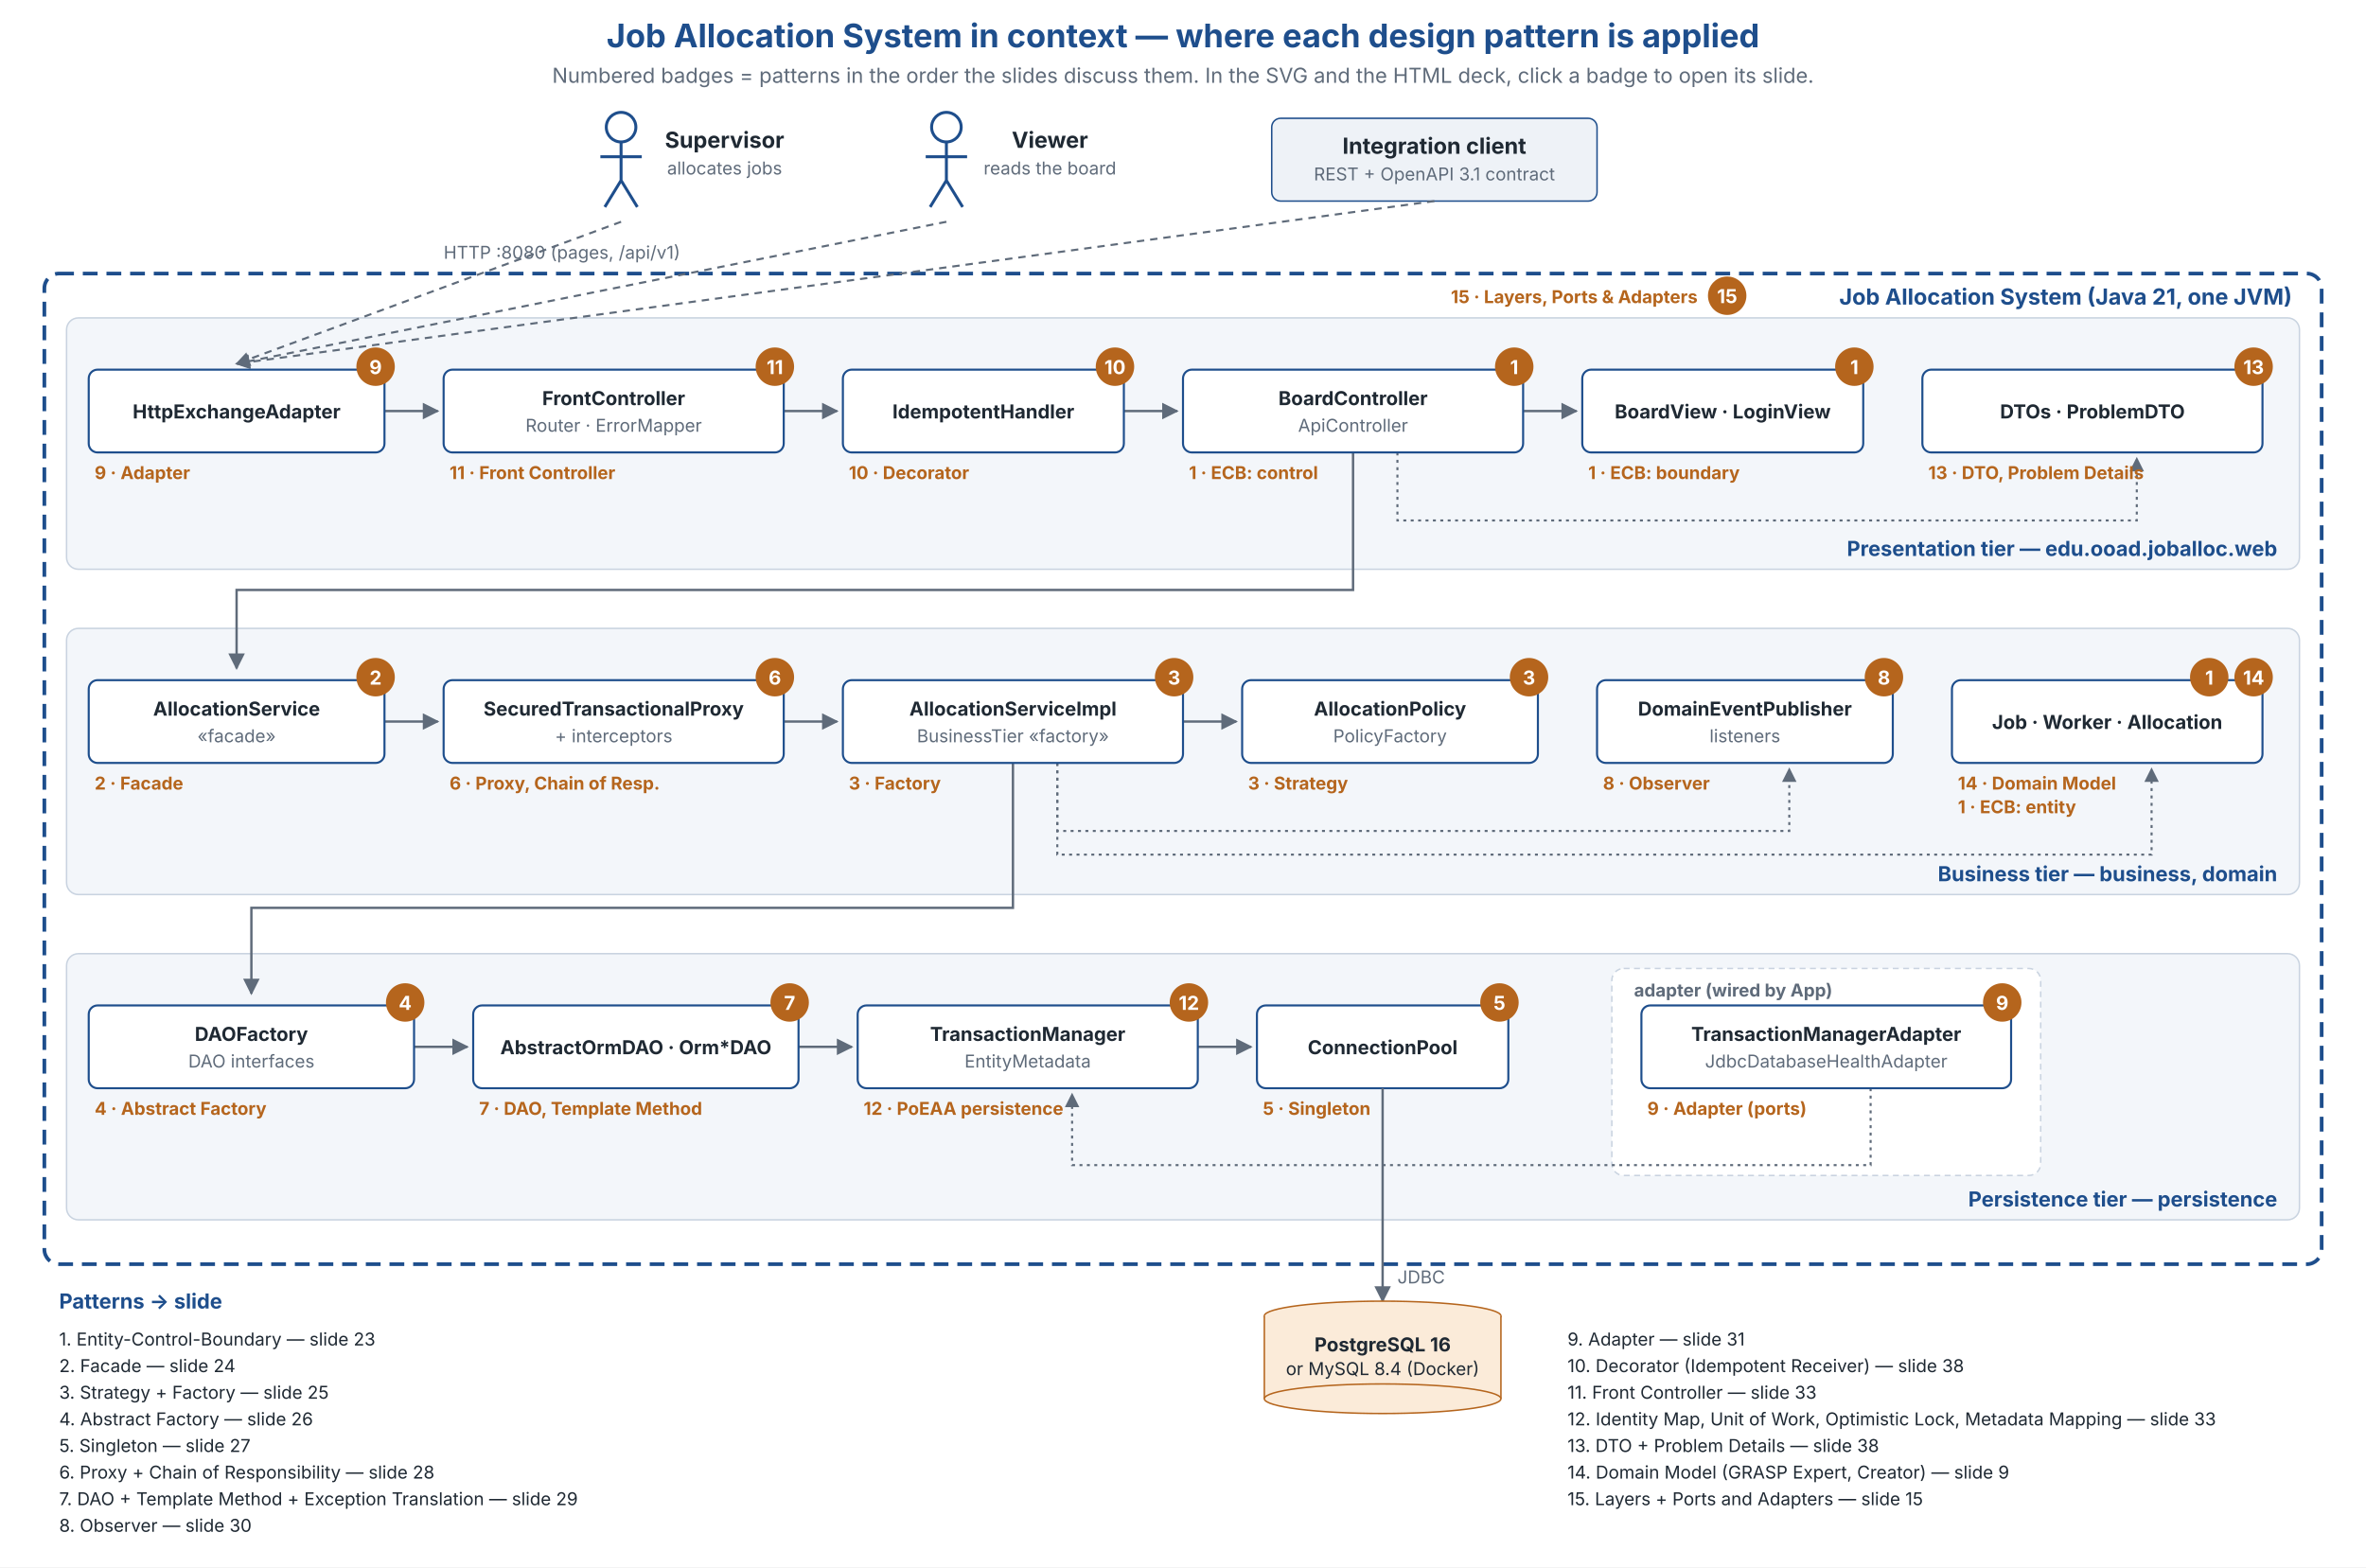
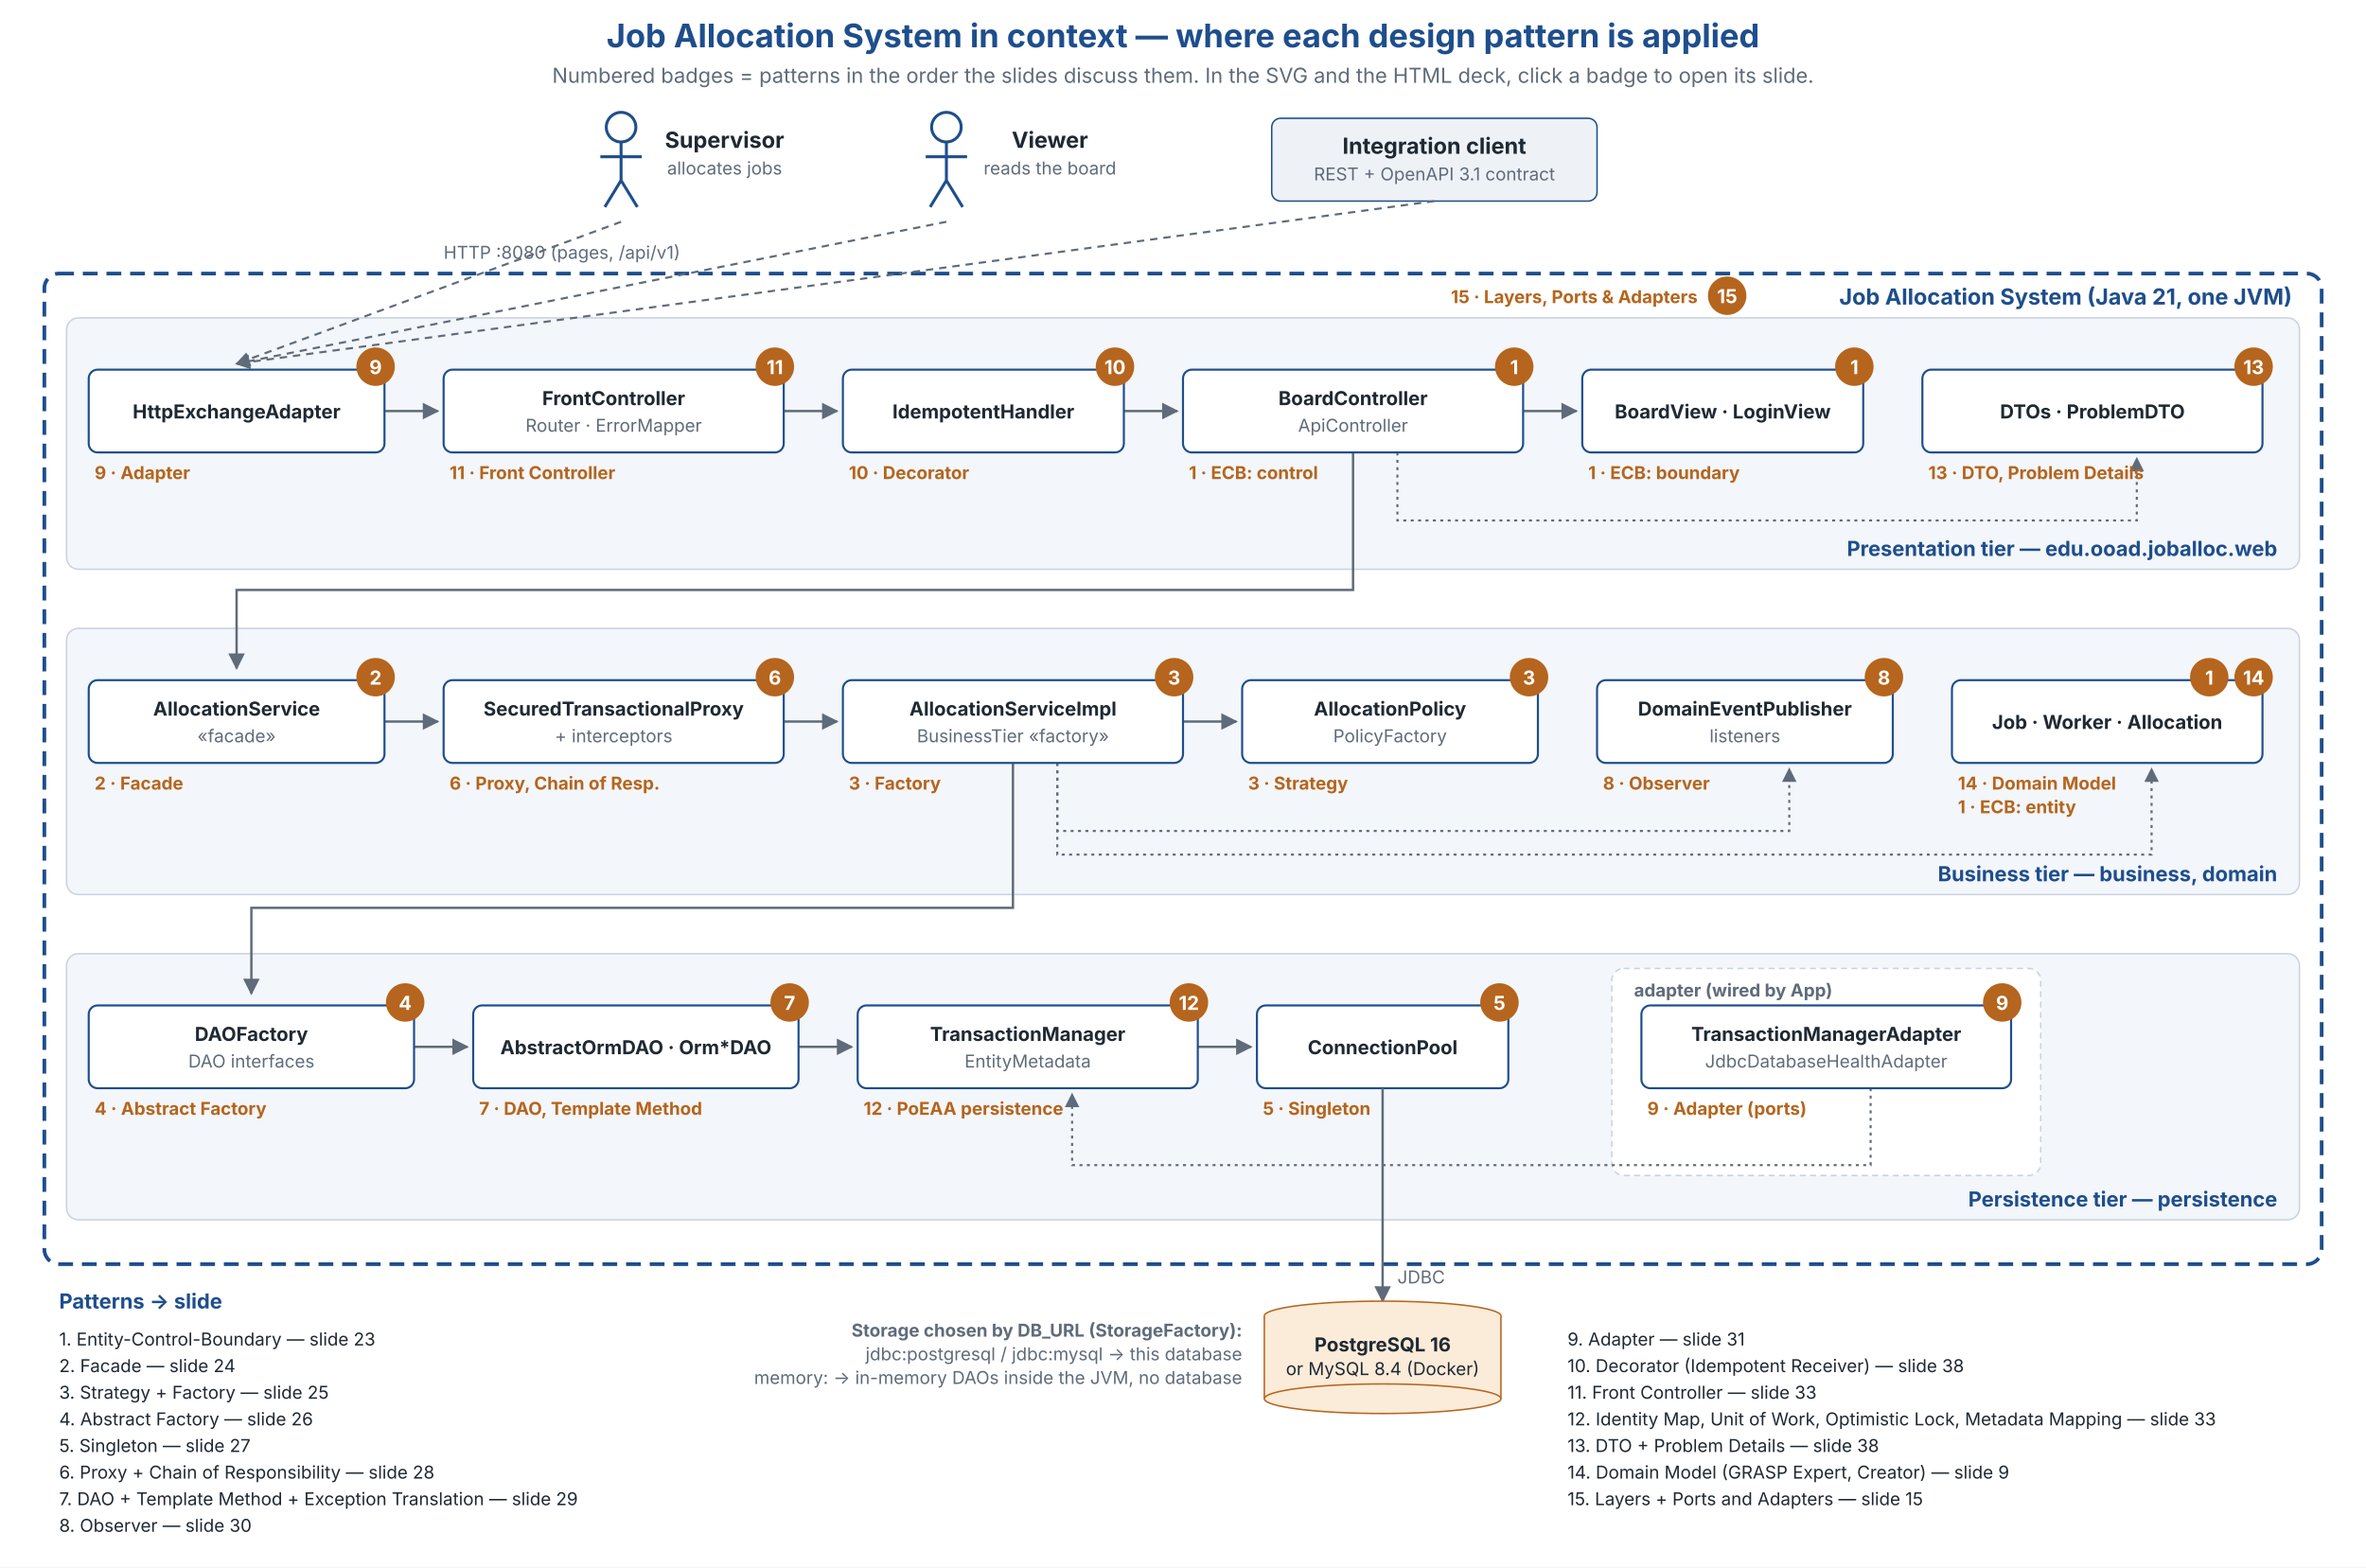
<svg xmlns="http://www.w3.org/2000/svg" viewBox="0 0 1600 1060" width="1600" height="1060">
  <defs>
    <marker id="arrow" viewBox="0 0 10 10" refX="9" refY="5" markerWidth="7" markerHeight="7" orient="auto-start-reverse">
      <path d="M0,0 L10,5 L0,10 z" fill="#5F6B7A" />
    </marker>
  </defs>
  <rect width="1600" height="1060" fill="#FFFFFF" />
  <text x="800.0" y="32" font-family="Inter, 'Helvetica Neue', Helvetica, Arial, sans-serif" font-size="22" font-weight="bold" fill="#1E4E8C" text-anchor="middle">Job Allocation System in context — where each design pattern is applied</text>
  <text x="800.0" y="56" font-family="Inter, 'Helvetica Neue', Helvetica, Arial, sans-serif" font-size="14" font-weight="normal" fill="#5F6B7A" text-anchor="middle">Numbered badges = patterns in the order the slides discuss them. In the SVG and the HTML deck, click a badge to open its slide.</text>
  <g stroke="#1E4E8C" stroke-width="2" fill="none">
    <circle cx="420" cy="86" r="10" />
    <path d="M420,96 L420,122 M406,106 L434,106 M420,122 L409,140 M420,122 L431,140" />
  </g>
  <text x="490" y="100" font-family="Inter, 'Helvetica Neue', Helvetica, Arial, sans-serif" font-size="15" font-weight="bold" fill="#1F2933" text-anchor="middle">Supervisor</text>
  <text x="490" y="118" font-family="Inter, 'Helvetica Neue', Helvetica, Arial, sans-serif" font-size="12" font-weight="normal" fill="#5F6B7A" text-anchor="middle">allocates jobs</text>
  <g stroke="#1E4E8C" stroke-width="2" fill="none">
    <circle cx="640" cy="86" r="10" />
    <path d="M640,96 L640,122 M626,106 L654,106 M640,122 L629,140 M640,122 L651,140" />
  </g>
  <text x="710" y="100" font-family="Inter, 'Helvetica Neue', Helvetica, Arial, sans-serif" font-size="15" font-weight="bold" fill="#1F2933" text-anchor="middle">Viewer</text>
  <text x="710" y="118" font-family="Inter, 'Helvetica Neue', Helvetica, Arial, sans-serif" font-size="12" font-weight="normal" fill="#5F6B7A" text-anchor="middle">reads the board</text>
  <rect x="860" y="80" width="220" height="56" rx="6" fill="#EEF2F7" stroke="#1E4E8C" />
  <text x="970" y="104" font-family="Inter, 'Helvetica Neue', Helvetica, Arial, sans-serif" font-size="15" font-weight="bold" fill="#1F2933" text-anchor="middle">Integration client</text>
  <text x="970" y="122" font-family="Inter, 'Helvetica Neue', Helvetica, Arial, sans-serif" font-size="12" font-weight="normal" fill="#5F6B7A" text-anchor="middle">REST + OpenAPI 3.1 contract</text>
  <rect x="30" y="185" width="1540" height="670" rx="10" fill="none" stroke="#1E4E8C" stroke-width="2.5" stroke-dasharray="10,6" />
  <text x="1550" y="206" font-family="Inter, 'Helvetica Neue', Helvetica, Arial, sans-serif" font-size="15" font-weight="bold" fill="#1E4E8C" text-anchor="end">Job Allocation System (Java 21, one JVM)</text>
  <a href="../../build/ooad-3tier-patterns.html#15" target="_top">
    <circle cx="1168" cy="200" r="13" fill="#B5651D" />
    <text x="1168" y="205" font-family="Inter, 'Helvetica Neue', Helvetica, Arial, sans-serif" font-size="13" font-weight="bold" fill="#FFFFFF" text-anchor="middle">15</text>
  </a>
  <a href="../../build/ooad-3tier-patterns.html#15" target="_top">
    <text x="1148" y="205" font-family="Inter, 'Helvetica Neue', Helvetica, Arial, sans-serif" font-size="12" font-weight="bold" fill="#B5651D" text-anchor="end">15 · Layers, Ports &amp; Adapters</text>
  </a>
  <rect x="45" y="215" width="1510" height="170" rx="8" fill="#F3F6FA" stroke="#C9D3E0" />
  <text x="1540" y="376" font-family="Inter, 'Helvetica Neue', Helvetica, Arial, sans-serif" font-size="14" font-weight="bold" fill="#1E4E8C" text-anchor="end">Presentation tier — edu.ooad.joballoc.web</text>
  <rect x="45" y="425" width="1510" height="180" rx="8" fill="#F3F6FA" stroke="#C9D3E0" />
  <text x="1540" y="596" font-family="Inter, 'Helvetica Neue', Helvetica, Arial, sans-serif" font-size="14" font-weight="bold" fill="#1E4E8C" text-anchor="end">Business tier — business, domain</text>
  <rect x="45" y="645" width="1510" height="180" rx="8" fill="#F3F6FA" stroke="#C9D3E0" />
  <text x="1540" y="816" font-family="Inter, 'Helvetica Neue', Helvetica, Arial, sans-serif" font-size="14" font-weight="bold" fill="#1E4E8C" text-anchor="end">Persistence tier — persistence</text>
  <rect x="1090" y="655" width="290" height="140" rx="8" fill="#FFFFFF" stroke="#C9D3E0" stroke-dasharray="4,3" />
  <text x="1105" y="674" font-family="Inter, 'Helvetica Neue', Helvetica, Arial, sans-serif" font-size="12" font-weight="bold" fill="#5F6B7A" text-anchor="start">adapter (wired by App)</text>
  <path d="M260,278.0 L296,278.0" fill="none" stroke="#5F6B7A" stroke-width="1.6" marker-end="url(#arrow)" />
  <path d="M530,278.0 L566,278.0" fill="none" stroke="#5F6B7A" stroke-width="1.6" marker-end="url(#arrow)" />
  <path d="M760,278.0 L796,278.0" fill="none" stroke="#5F6B7A" stroke-width="1.6" marker-end="url(#arrow)" />
  <path d="M1030,278.0 L1066,278.0" fill="none" stroke="#5F6B7A" stroke-width="1.6" marker-end="url(#arrow)" />
  <path d="M260,488.0 L296,488.0" fill="none" stroke="#5F6B7A" stroke-width="1.6" marker-end="url(#arrow)" />
  <path d="M530,488.0 L566,488.0" fill="none" stroke="#5F6B7A" stroke-width="1.6" marker-end="url(#arrow)" />
  <path d="M800,488.0 L836,488.0" fill="none" stroke="#5F6B7A" stroke-width="1.6" marker-end="url(#arrow)" />
  <path d="M280,708.0 L316,708.0" fill="none" stroke="#5F6B7A" stroke-width="1.6" marker-end="url(#arrow)" />
  <path d="M540,708.0 L576,708.0" fill="none" stroke="#5F6B7A" stroke-width="1.6" marker-end="url(#arrow)" />
  <path d="M810,708.0 L846,708.0" fill="none" stroke="#5F6B7A" stroke-width="1.6" marker-end="url(#arrow)" />
  <path d="M915.0,306 L915.0,399.0 L160.0,399.0 L160.0,452" fill="none" stroke="#5F6B7A" stroke-width="1.6" marker-end="url(#arrow)" />
  <path d="M685.0,516 L685.0,614.0 L170.0,614.0 L170.0,672" fill="none" stroke="#5F6B7A" stroke-width="1.6" marker-end="url(#arrow)" />
  <path d="M945.0,306 L945.0,352 L1445.0,352 L1445.0,310" fill="none" stroke="#5F6B7A" stroke-width="1.4" stroke-dasharray="2,3" marker-end="url(#arrow)" />
  <path d="M715.0,516 L715.0,562 L1210.0,562 L1210.0,520" fill="none" stroke="#5F6B7A" stroke-width="1.4" stroke-dasharray="2,3" marker-end="url(#arrow)" />
  <path d="M715.0,516 L715.0,578 L1455.0,578 L1455.0,520" fill="none" stroke="#5F6B7A" stroke-width="1.4" stroke-dasharray="2,3" marker-end="url(#arrow)" />
  <path d="M1265.0,736 L1265.0,788 L725.0,788 L725.0,740" fill="none" stroke="#5F6B7A" stroke-width="1.4" stroke-dasharray="2,3" marker-end="url(#arrow)" />
  <path d="M420,150 L160,246" fill="none" stroke="#5F6B7A" stroke-width="1.4" stroke-dasharray="5,4" marker-end="url(#arrow)" />
  <path d="M640,150 L160,246" fill="none" stroke="#5F6B7A" stroke-width="1.4" stroke-dasharray="5,4" marker-end="url(#arrow)" />
  <path d="M970,136 L160,246" fill="none" stroke="#5F6B7A" stroke-width="1.4" stroke-dasharray="5,4" marker-end="url(#arrow)" />
  <text x="300" y="175" font-family="Inter, 'Helvetica Neue', Helvetica, Arial, sans-serif" font-size="12" font-weight="normal" fill="#5F6B7A" text-anchor="start">HTTP :8080 (pages, /api/v1)</text>
  <rect x="60" y="250" width="200" height="56" rx="6" fill="#FFFFFF" stroke="#1E4E8C" stroke-width="1.4" />
  <text x="160.0" y="283.0" font-family="Inter, 'Helvetica Neue', Helvetica, Arial, sans-serif" font-size="13" font-weight="bold" fill="#1F2933" text-anchor="middle">HttpExchangeAdapter</text>
  <a href="../../build/ooad-3tier-patterns.html#31" target="_top">
    <circle cx="254" cy="248" r="13" fill="#B5651D" />
    <text x="254" y="253" font-family="Inter, 'Helvetica Neue', Helvetica, Arial, sans-serif" font-size="13" font-weight="bold" fill="#FFFFFF" text-anchor="middle">9</text>
  </a>
  <a href="../../build/ooad-3tier-patterns.html#31" target="_top">
    <text x="64" y="324" font-family="Inter, 'Helvetica Neue', Helvetica, Arial, sans-serif" font-size="12" font-weight="bold" fill="#B5651D" text-anchor="start">9 · Adapter</text>
  </a>
  <rect x="300" y="250" width="230" height="56" rx="6" fill="#FFFFFF" stroke="#1E4E8C" stroke-width="1.4" />
  <text x="415.0" y="274.0" font-family="Inter, 'Helvetica Neue', Helvetica, Arial, sans-serif" font-size="13" font-weight="bold" fill="#1F2933" text-anchor="middle">FrontController</text>
  <text x="415.0" y="292.0" font-family="Inter, 'Helvetica Neue', Helvetica, Arial, sans-serif" font-size="12" font-weight="normal" fill="#5F6B7A" text-anchor="middle">Router · ErrorMapper</text>
  <a href="../../build/ooad-3tier-patterns.html#33" target="_top">
    <circle cx="524" cy="248" r="13" fill="#B5651D" />
    <text x="524" y="253" font-family="Inter, 'Helvetica Neue', Helvetica, Arial, sans-serif" font-size="13" font-weight="bold" fill="#FFFFFF" text-anchor="middle">11</text>
  </a>
  <a href="../../build/ooad-3tier-patterns.html#33" target="_top">
    <text x="304" y="324" font-family="Inter, 'Helvetica Neue', Helvetica, Arial, sans-serif" font-size="12" font-weight="bold" fill="#B5651D" text-anchor="start">11 · Front Controller</text>
  </a>
  <rect x="570" y="250" width="190" height="56" rx="6" fill="#FFFFFF" stroke="#1E4E8C" stroke-width="1.4" />
  <text x="665.0" y="283.0" font-family="Inter, 'Helvetica Neue', Helvetica, Arial, sans-serif" font-size="13" font-weight="bold" fill="#1F2933" text-anchor="middle">IdempotentHandler</text>
  <a href="../../build/ooad-3tier-patterns.html#38" target="_top">
    <circle cx="754" cy="248" r="13" fill="#B5651D" />
    <text x="754" y="253" font-family="Inter, 'Helvetica Neue', Helvetica, Arial, sans-serif" font-size="13" font-weight="bold" fill="#FFFFFF" text-anchor="middle">10</text>
  </a>
  <a href="../../build/ooad-3tier-patterns.html#38" target="_top">
    <text x="574" y="324" font-family="Inter, 'Helvetica Neue', Helvetica, Arial, sans-serif" font-size="12" font-weight="bold" fill="#B5651D" text-anchor="start">10 · Decorator</text>
  </a>
  <rect x="800" y="250" width="230" height="56" rx="6" fill="#FFFFFF" stroke="#1E4E8C" stroke-width="1.4" />
  <text x="915.0" y="274.0" font-family="Inter, 'Helvetica Neue', Helvetica, Arial, sans-serif" font-size="13" font-weight="bold" fill="#1F2933" text-anchor="middle">BoardController</text>
  <text x="915.0" y="292.0" font-family="Inter, 'Helvetica Neue', Helvetica, Arial, sans-serif" font-size="12" font-weight="normal" fill="#5F6B7A" text-anchor="middle">ApiController</text>
  <a href="../../build/ooad-3tier-patterns.html#23" target="_top">
    <circle cx="1024" cy="248" r="13" fill="#B5651D" />
    <text x="1024" y="253" font-family="Inter, 'Helvetica Neue', Helvetica, Arial, sans-serif" font-size="13" font-weight="bold" fill="#FFFFFF" text-anchor="middle">1</text>
  </a>
  <a href="../../build/ooad-3tier-patterns.html#23" target="_top">
    <text x="804" y="324" font-family="Inter, 'Helvetica Neue', Helvetica, Arial, sans-serif" font-size="12" font-weight="bold" fill="#B5651D" text-anchor="start">1 · ECB: control</text>
  </a>
  <rect x="1070" y="250" width="190" height="56" rx="6" fill="#FFFFFF" stroke="#1E4E8C" stroke-width="1.4" />
  <text x="1165.0" y="283.0" font-family="Inter, 'Helvetica Neue', Helvetica, Arial, sans-serif" font-size="13" font-weight="bold" fill="#1F2933" text-anchor="middle">BoardView · LoginView</text>
  <a href="../../build/ooad-3tier-patterns.html#23" target="_top">
    <circle cx="1254" cy="248" r="13" fill="#B5651D" />
    <text x="1254" y="253" font-family="Inter, 'Helvetica Neue', Helvetica, Arial, sans-serif" font-size="13" font-weight="bold" fill="#FFFFFF" text-anchor="middle">1</text>
  </a>
  <a href="../../build/ooad-3tier-patterns.html#23" target="_top">
    <text x="1074" y="324" font-family="Inter, 'Helvetica Neue', Helvetica, Arial, sans-serif" font-size="12" font-weight="bold" fill="#B5651D" text-anchor="start">1 · ECB: boundary</text>
  </a>
  <rect x="1300" y="250" width="230" height="56" rx="6" fill="#FFFFFF" stroke="#1E4E8C" stroke-width="1.4" />
  <text x="1415.0" y="283.0" font-family="Inter, 'Helvetica Neue', Helvetica, Arial, sans-serif" font-size="13" font-weight="bold" fill="#1F2933" text-anchor="middle">DTOs · ProblemDTO</text>
  <a href="../../build/ooad-3tier-patterns.html#38" target="_top">
    <circle cx="1524" cy="248" r="13" fill="#B5651D" />
    <text x="1524" y="253" font-family="Inter, 'Helvetica Neue', Helvetica, Arial, sans-serif" font-size="13" font-weight="bold" fill="#FFFFFF" text-anchor="middle">13</text>
  </a>
  <a href="../../build/ooad-3tier-patterns.html#38" target="_top">
    <text x="1304" y="324" font-family="Inter, 'Helvetica Neue', Helvetica, Arial, sans-serif" font-size="12" font-weight="bold" fill="#B5651D" text-anchor="start">13 · DTO, Problem Details</text>
  </a>
  <rect x="60" y="460" width="200" height="56" rx="6" fill="#FFFFFF" stroke="#1E4E8C" stroke-width="1.4" />
  <text x="160.0" y="484.0" font-family="Inter, 'Helvetica Neue', Helvetica, Arial, sans-serif" font-size="13" font-weight="bold" fill="#1F2933" text-anchor="middle">AllocationService</text>
  <text x="160.0" y="502.0" font-family="Inter, 'Helvetica Neue', Helvetica, Arial, sans-serif" font-size="12" font-weight="normal" fill="#5F6B7A" text-anchor="middle">«facade»</text>
  <a href="../../build/ooad-3tier-patterns.html#24" target="_top">
    <circle cx="254" cy="458" r="13" fill="#B5651D" />
    <text x="254" y="463" font-family="Inter, 'Helvetica Neue', Helvetica, Arial, sans-serif" font-size="13" font-weight="bold" fill="#FFFFFF" text-anchor="middle">2</text>
  </a>
  <a href="../../build/ooad-3tier-patterns.html#24" target="_top">
    <text x="64" y="534" font-family="Inter, 'Helvetica Neue', Helvetica, Arial, sans-serif" font-size="12" font-weight="bold" fill="#B5651D" text-anchor="start">2 · Facade</text>
  </a>
  <rect x="300" y="460" width="230" height="56" rx="6" fill="#FFFFFF" stroke="#1E4E8C" stroke-width="1.4" />
  <text x="415.0" y="484.0" font-family="Inter, 'Helvetica Neue', Helvetica, Arial, sans-serif" font-size="13" font-weight="bold" fill="#1F2933" text-anchor="middle">SecuredTransactionalProxy</text>
  <text x="415.0" y="502.0" font-family="Inter, 'Helvetica Neue', Helvetica, Arial, sans-serif" font-size="12" font-weight="normal" fill="#5F6B7A" text-anchor="middle">+ interceptors</text>
  <a href="../../build/ooad-3tier-patterns.html#28" target="_top">
    <circle cx="524" cy="458" r="13" fill="#B5651D" />
    <text x="524" y="463" font-family="Inter, 'Helvetica Neue', Helvetica, Arial, sans-serif" font-size="13" font-weight="bold" fill="#FFFFFF" text-anchor="middle">6</text>
  </a>
  <a href="../../build/ooad-3tier-patterns.html#28" target="_top">
    <text x="304" y="534" font-family="Inter, 'Helvetica Neue', Helvetica, Arial, sans-serif" font-size="12" font-weight="bold" fill="#B5651D" text-anchor="start">6 · Proxy, Chain of Resp.</text>
  </a>
  <rect x="570" y="460" width="230" height="56" rx="6" fill="#FFFFFF" stroke="#1E4E8C" stroke-width="1.4" />
  <text x="685.0" y="484.0" font-family="Inter, 'Helvetica Neue', Helvetica, Arial, sans-serif" font-size="13" font-weight="bold" fill="#1F2933" text-anchor="middle">AllocationServiceImpl</text>
  <text x="685.0" y="502.0" font-family="Inter, 'Helvetica Neue', Helvetica, Arial, sans-serif" font-size="12" font-weight="normal" fill="#5F6B7A" text-anchor="middle">BusinessTier «factory»</text>
  <a href="../../build/ooad-3tier-patterns.html#25" target="_top">
    <circle cx="794" cy="458" r="13" fill="#B5651D" />
    <text x="794" y="463" font-family="Inter, 'Helvetica Neue', Helvetica, Arial, sans-serif" font-size="13" font-weight="bold" fill="#FFFFFF" text-anchor="middle">3</text>
  </a>
  <a href="../../build/ooad-3tier-patterns.html#25" target="_top">
    <text x="574" y="534" font-family="Inter, 'Helvetica Neue', Helvetica, Arial, sans-serif" font-size="12" font-weight="bold" fill="#B5651D" text-anchor="start">3 · Factory</text>
  </a>
  <rect x="840" y="460" width="200" height="56" rx="6" fill="#FFFFFF" stroke="#1E4E8C" stroke-width="1.4" />
  <text x="940.0" y="484.0" font-family="Inter, 'Helvetica Neue', Helvetica, Arial, sans-serif" font-size="13" font-weight="bold" fill="#1F2933" text-anchor="middle">AllocationPolicy</text>
  <text x="940.0" y="502.0" font-family="Inter, 'Helvetica Neue', Helvetica, Arial, sans-serif" font-size="12" font-weight="normal" fill="#5F6B7A" text-anchor="middle">PolicyFactory</text>
  <a href="../../build/ooad-3tier-patterns.html#25" target="_top">
    <circle cx="1034" cy="458" r="13" fill="#B5651D" />
    <text x="1034" y="463" font-family="Inter, 'Helvetica Neue', Helvetica, Arial, sans-serif" font-size="13" font-weight="bold" fill="#FFFFFF" text-anchor="middle">3</text>
  </a>
  <a href="../../build/ooad-3tier-patterns.html#25" target="_top">
    <text x="844" y="534" font-family="Inter, 'Helvetica Neue', Helvetica, Arial, sans-serif" font-size="12" font-weight="bold" fill="#B5651D" text-anchor="start">3 · Strategy</text>
  </a>
  <rect x="1080" y="460" width="200" height="56" rx="6" fill="#FFFFFF" stroke="#1E4E8C" stroke-width="1.4" />
  <text x="1180.0" y="484.0" font-family="Inter, 'Helvetica Neue', Helvetica, Arial, sans-serif" font-size="13" font-weight="bold" fill="#1F2933" text-anchor="middle">DomainEventPublisher</text>
  <text x="1180.0" y="502.0" font-family="Inter, 'Helvetica Neue', Helvetica, Arial, sans-serif" font-size="12" font-weight="normal" fill="#5F6B7A" text-anchor="middle">listeners</text>
  <a href="../../build/ooad-3tier-patterns.html#30" target="_top">
    <circle cx="1274" cy="458" r="13" fill="#B5651D" />
    <text x="1274" y="463" font-family="Inter, 'Helvetica Neue', Helvetica, Arial, sans-serif" font-size="13" font-weight="bold" fill="#FFFFFF" text-anchor="middle">8</text>
  </a>
  <a href="../../build/ooad-3tier-patterns.html#30" target="_top">
    <text x="1084" y="534" font-family="Inter, 'Helvetica Neue', Helvetica, Arial, sans-serif" font-size="12" font-weight="bold" fill="#B5651D" text-anchor="start">8 · Observer</text>
  </a>
  <rect x="1320" y="460" width="210" height="56" rx="6" fill="#FFFFFF" stroke="#1E4E8C" stroke-width="1.4" />
  <text x="1425.0" y="493.0" font-family="Inter, 'Helvetica Neue', Helvetica, Arial, sans-serif" font-size="13" font-weight="bold" fill="#1F2933" text-anchor="middle">Job · Worker · Allocation</text>
  <a href="../../build/ooad-3tier-patterns.html#9" target="_top">
    <circle cx="1524" cy="458" r="13" fill="#B5651D" />
    <text x="1524" y="463" font-family="Inter, 'Helvetica Neue', Helvetica, Arial, sans-serif" font-size="13" font-weight="bold" fill="#FFFFFF" text-anchor="middle">14</text>
  </a>
  <a href="../../build/ooad-3tier-patterns.html#9" target="_top">
    <text x="1324" y="534" font-family="Inter, 'Helvetica Neue', Helvetica, Arial, sans-serif" font-size="12" font-weight="bold" fill="#B5651D" text-anchor="start">14 · Domain Model</text>
  </a>
  <a href="../../build/ooad-3tier-patterns.html#23" target="_top">
    <circle cx="1494" cy="458" r="13" fill="#B5651D" />
    <text x="1494" y="463" font-family="Inter, 'Helvetica Neue', Helvetica, Arial, sans-serif" font-size="13" font-weight="bold" fill="#FFFFFF" text-anchor="middle">1</text>
  </a>
  <a href="../../build/ooad-3tier-patterns.html#23" target="_top">
    <text x="1324" y="550" font-family="Inter, 'Helvetica Neue', Helvetica, Arial, sans-serif" font-size="12" font-weight="bold" fill="#B5651D" text-anchor="start">1 · ECB: entity</text>
  </a>
  <rect x="60" y="680" width="220" height="56" rx="6" fill="#FFFFFF" stroke="#1E4E8C" stroke-width="1.4" />
  <text x="170.0" y="704.0" font-family="Inter, 'Helvetica Neue', Helvetica, Arial, sans-serif" font-size="13" font-weight="bold" fill="#1F2933" text-anchor="middle">DAOFactory</text>
  <text x="170.0" y="722.0" font-family="Inter, 'Helvetica Neue', Helvetica, Arial, sans-serif" font-size="12" font-weight="normal" fill="#5F6B7A" text-anchor="middle">DAO interfaces</text>
  <a href="../../build/ooad-3tier-patterns.html#26" target="_top">
    <circle cx="274" cy="678" r="13" fill="#B5651D" />
    <text x="274" y="683" font-family="Inter, 'Helvetica Neue', Helvetica, Arial, sans-serif" font-size="13" font-weight="bold" fill="#FFFFFF" text-anchor="middle">4</text>
  </a>
  <a href="../../build/ooad-3tier-patterns.html#26" target="_top">
    <text x="64" y="754" font-family="Inter, 'Helvetica Neue', Helvetica, Arial, sans-serif" font-size="12" font-weight="bold" fill="#B5651D" text-anchor="start">4 · Abstract Factory</text>
  </a>
  <rect x="320" y="680" width="220" height="56" rx="6" fill="#FFFFFF" stroke="#1E4E8C" stroke-width="1.4" />
  <text x="430.0" y="713.0" font-family="Inter, 'Helvetica Neue', Helvetica, Arial, sans-serif" font-size="13" font-weight="bold" fill="#1F2933" text-anchor="middle">AbstractOrmDAO · Orm*DAO</text>
  <a href="../../build/ooad-3tier-patterns.html#29" target="_top">
    <circle cx="534" cy="678" r="13" fill="#B5651D" />
    <text x="534" y="683" font-family="Inter, 'Helvetica Neue', Helvetica, Arial, sans-serif" font-size="13" font-weight="bold" fill="#FFFFFF" text-anchor="middle">7</text>
  </a>
  <a href="../../build/ooad-3tier-patterns.html#29" target="_top">
    <text x="324" y="754" font-family="Inter, 'Helvetica Neue', Helvetica, Arial, sans-serif" font-size="12" font-weight="bold" fill="#B5651D" text-anchor="start">7 · DAO, Template Method</text>
  </a>
  <rect x="580" y="680" width="230" height="56" rx="6" fill="#FFFFFF" stroke="#1E4E8C" stroke-width="1.4" />
  <text x="695.0" y="704.0" font-family="Inter, 'Helvetica Neue', Helvetica, Arial, sans-serif" font-size="13" font-weight="bold" fill="#1F2933" text-anchor="middle">TransactionManager</text>
  <text x="695.0" y="722.0" font-family="Inter, 'Helvetica Neue', Helvetica, Arial, sans-serif" font-size="12" font-weight="normal" fill="#5F6B7A" text-anchor="middle">EntityMetadata</text>
  <a href="../../build/ooad-3tier-patterns.html#33" target="_top">
    <circle cx="804" cy="678" r="13" fill="#B5651D" />
    <text x="804" y="683" font-family="Inter, 'Helvetica Neue', Helvetica, Arial, sans-serif" font-size="13" font-weight="bold" fill="#FFFFFF" text-anchor="middle">12</text>
  </a>
  <a href="../../build/ooad-3tier-patterns.html#33" target="_top">
    <text x="584" y="754" font-family="Inter, 'Helvetica Neue', Helvetica, Arial, sans-serif" font-size="12" font-weight="bold" fill="#B5651D" text-anchor="start">12 · PoEAA persistence</text>
  </a>
  <rect x="850" y="680" width="170" height="56" rx="6" fill="#FFFFFF" stroke="#1E4E8C" stroke-width="1.4" />
  <text x="935.0" y="713.0" font-family="Inter, 'Helvetica Neue', Helvetica, Arial, sans-serif" font-size="13" font-weight="bold" fill="#1F2933" text-anchor="middle">ConnectionPool</text>
  <a href="../../build/ooad-3tier-patterns.html#27" target="_top">
    <circle cx="1014" cy="678" r="13" fill="#B5651D" />
    <text x="1014" y="683" font-family="Inter, 'Helvetica Neue', Helvetica, Arial, sans-serif" font-size="13" font-weight="bold" fill="#FFFFFF" text-anchor="middle">5</text>
  </a>
  <a href="../../build/ooad-3tier-patterns.html#27" target="_top">
    <text x="854" y="754" font-family="Inter, 'Helvetica Neue', Helvetica, Arial, sans-serif" font-size="12" font-weight="bold" fill="#B5651D" text-anchor="start">5 · Singleton</text>
  </a>
  <rect x="1110" y="680" width="250" height="56" rx="6" fill="#FFFFFF" stroke="#1E4E8C" stroke-width="1.4" />
  <text x="1235.0" y="704.0" font-family="Inter, 'Helvetica Neue', Helvetica, Arial, sans-serif" font-size="13" font-weight="bold" fill="#1F2933" text-anchor="middle">TransactionManagerAdapter</text>
  <text x="1235.0" y="722.0" font-family="Inter, 'Helvetica Neue', Helvetica, Arial, sans-serif" font-size="12" font-weight="normal" fill="#5F6B7A" text-anchor="middle">JdbcDatabaseHealthAdapter</text>
  <a href="../../build/ooad-3tier-patterns.html#31" target="_top">
    <circle cx="1354" cy="678" r="13" fill="#B5651D" />
    <text x="1354" y="683" font-family="Inter, 'Helvetica Neue', Helvetica, Arial, sans-serif" font-size="13" font-weight="bold" fill="#FFFFFF" text-anchor="middle">9</text>
  </a>
  <a href="../../build/ooad-3tier-patterns.html#31" target="_top">
    <text x="1114" y="754" font-family="Inter, 'Helvetica Neue', Helvetica, Arial, sans-serif" font-size="12" font-weight="bold" fill="#B5651D" text-anchor="start">9 · Adapter (ports)</text>
  </a>
  <path d="M935,736 L935,880" stroke="#5F6B7A" stroke-width="1.6" marker-end="url(#arrow)" />
  <text x="945" y="868" font-family="Inter, 'Helvetica Neue', Helvetica, Arial, sans-serif" font-size="12" font-weight="normal" fill="#5F6B7A" text-anchor="start">JDBC</text>
  <ellipse cx="935" cy="890" rx="80" ry="10" fill="#FBEBD9" stroke="#B5651D" />
  <rect x="855" y="890" width="160" height="56" fill="#FBEBD9" stroke="none" />
  <path d="M855,890 L855,946 M1015,890 L1015,946" stroke="#B5651D" />
  <ellipse cx="935" cy="946" rx="80" ry="10" fill="#FBEBD9" stroke="#B5651D" />
  <text x="935" y="914" font-family="Inter, 'Helvetica Neue', Helvetica, Arial, sans-serif" font-size="13" font-weight="bold" fill="#1F2933" text-anchor="middle">PostgreSQL 16</text>
  <text x="935" y="930" font-family="Inter, 'Helvetica Neue', Helvetica, Arial, sans-serif" font-size="12" font-weight="normal" fill="#1F2933" text-anchor="middle">or MySQL 8.4 (Docker)</text>
+   <text x="840" y="904" font-family="Inter, 'Helvetica Neue', Helvetica, Arial, sans-serif" font-size="12" font-weight="bold" fill="#5F6B7A" text-anchor="end">Storage chosen by DB_URL (StorageFactory):</text>
+   <text x="840" y="920" font-family="Inter, 'Helvetica Neue', Helvetica, Arial, sans-serif" font-size="12" font-weight="normal" fill="#5F6B7A" text-anchor="end">jdbc:postgresql / jdbc:mysql → this database</text>
+   <text x="840" y="936" font-family="Inter, 'Helvetica Neue', Helvetica, Arial, sans-serif" font-size="12" font-weight="normal" fill="#5F6B7A" text-anchor="end">memory: → in-memory DAOs inside the JVM, no database</text>
  <text x="40" y="885" font-family="Inter, 'Helvetica Neue', Helvetica, Arial, sans-serif" font-size="14" font-weight="bold" fill="#1E4E8C" text-anchor="start">Patterns → slide</text>
  <a href="../../build/ooad-3tier-patterns.html#23" target="_top">
    <text x="40" y="910" font-family="Inter, 'Helvetica Neue', Helvetica, Arial, sans-serif" font-size="12" font-weight="normal" fill="#1F2933" text-anchor="start">1. Entity-Control-Boundary — slide 23</text>
  </a>
  <a href="../../build/ooad-3tier-patterns.html#24" target="_top">
    <text x="40" y="928" font-family="Inter, 'Helvetica Neue', Helvetica, Arial, sans-serif" font-size="12" font-weight="normal" fill="#1F2933" text-anchor="start">2. Facade — slide 24</text>
  </a>
  <a href="../../build/ooad-3tier-patterns.html#25" target="_top">
    <text x="40" y="946" font-family="Inter, 'Helvetica Neue', Helvetica, Arial, sans-serif" font-size="12" font-weight="normal" fill="#1F2933" text-anchor="start">3. Strategy + Factory — slide 25</text>
  </a>
  <a href="../../build/ooad-3tier-patterns.html#26" target="_top">
    <text x="40" y="964" font-family="Inter, 'Helvetica Neue', Helvetica, Arial, sans-serif" font-size="12" font-weight="normal" fill="#1F2933" text-anchor="start">4. Abstract Factory — slide 26</text>
  </a>
  <a href="../../build/ooad-3tier-patterns.html#27" target="_top">
    <text x="40" y="982" font-family="Inter, 'Helvetica Neue', Helvetica, Arial, sans-serif" font-size="12" font-weight="normal" fill="#1F2933" text-anchor="start">5. Singleton — slide 27</text>
  </a>
  <a href="../../build/ooad-3tier-patterns.html#28" target="_top">
    <text x="40" y="1000" font-family="Inter, 'Helvetica Neue', Helvetica, Arial, sans-serif" font-size="12" font-weight="normal" fill="#1F2933" text-anchor="start">6. Proxy + Chain of Responsibility — slide 28</text>
  </a>
  <a href="../../build/ooad-3tier-patterns.html#29" target="_top">
    <text x="40" y="1018" font-family="Inter, 'Helvetica Neue', Helvetica, Arial, sans-serif" font-size="12" font-weight="normal" fill="#1F2933" text-anchor="start">7. DAO + Template Method + Exception Translation — slide 29</text>
  </a>
  <a href="../../build/ooad-3tier-patterns.html#30" target="_top">
    <text x="40" y="1036" font-family="Inter, 'Helvetica Neue', Helvetica, Arial, sans-serif" font-size="12" font-weight="normal" fill="#1F2933" text-anchor="start">8. Observer — slide 30</text>
  </a>
  <a href="../../build/ooad-3tier-patterns.html#31" target="_top">
    <text x="1060" y="910" font-family="Inter, 'Helvetica Neue', Helvetica, Arial, sans-serif" font-size="12" font-weight="normal" fill="#1F2933" text-anchor="start">9. Adapter — slide 31</text>
  </a>
  <a href="../../build/ooad-3tier-patterns.html#38" target="_top">
    <text x="1060" y="928" font-family="Inter, 'Helvetica Neue', Helvetica, Arial, sans-serif" font-size="12" font-weight="normal" fill="#1F2933" text-anchor="start">10. Decorator (Idempotent Receiver) — slide 38</text>
  </a>
  <a href="../../build/ooad-3tier-patterns.html#33" target="_top">
    <text x="1060" y="946" font-family="Inter, 'Helvetica Neue', Helvetica, Arial, sans-serif" font-size="12" font-weight="normal" fill="#1F2933" text-anchor="start">11. Front Controller — slide 33</text>
  </a>
  <a href="../../build/ooad-3tier-patterns.html#33" target="_top">
    <text x="1060" y="964" font-family="Inter, 'Helvetica Neue', Helvetica, Arial, sans-serif" font-size="12" font-weight="normal" fill="#1F2933" text-anchor="start">12. Identity Map, Unit of Work, Optimistic Lock, Metadata Mapping — slide 33</text>
  </a>
  <a href="../../build/ooad-3tier-patterns.html#38" target="_top">
    <text x="1060" y="982" font-family="Inter, 'Helvetica Neue', Helvetica, Arial, sans-serif" font-size="12" font-weight="normal" fill="#1F2933" text-anchor="start">13. DTO + Problem Details — slide 38</text>
  </a>
  <a href="../../build/ooad-3tier-patterns.html#9" target="_top">
    <text x="1060" y="1000" font-family="Inter, 'Helvetica Neue', Helvetica, Arial, sans-serif" font-size="12" font-weight="normal" fill="#1F2933" text-anchor="start">14. Domain Model (GRASP Expert, Creator) — slide 9</text>
  </a>
  <a href="../../build/ooad-3tier-patterns.html#15" target="_top">
    <text x="1060" y="1018" font-family="Inter, 'Helvetica Neue', Helvetica, Arial, sans-serif" font-size="12" font-weight="normal" fill="#1F2933" text-anchor="start">15. Layers + Ports and Adapters — slide 15</text>
  </a>
</svg>
